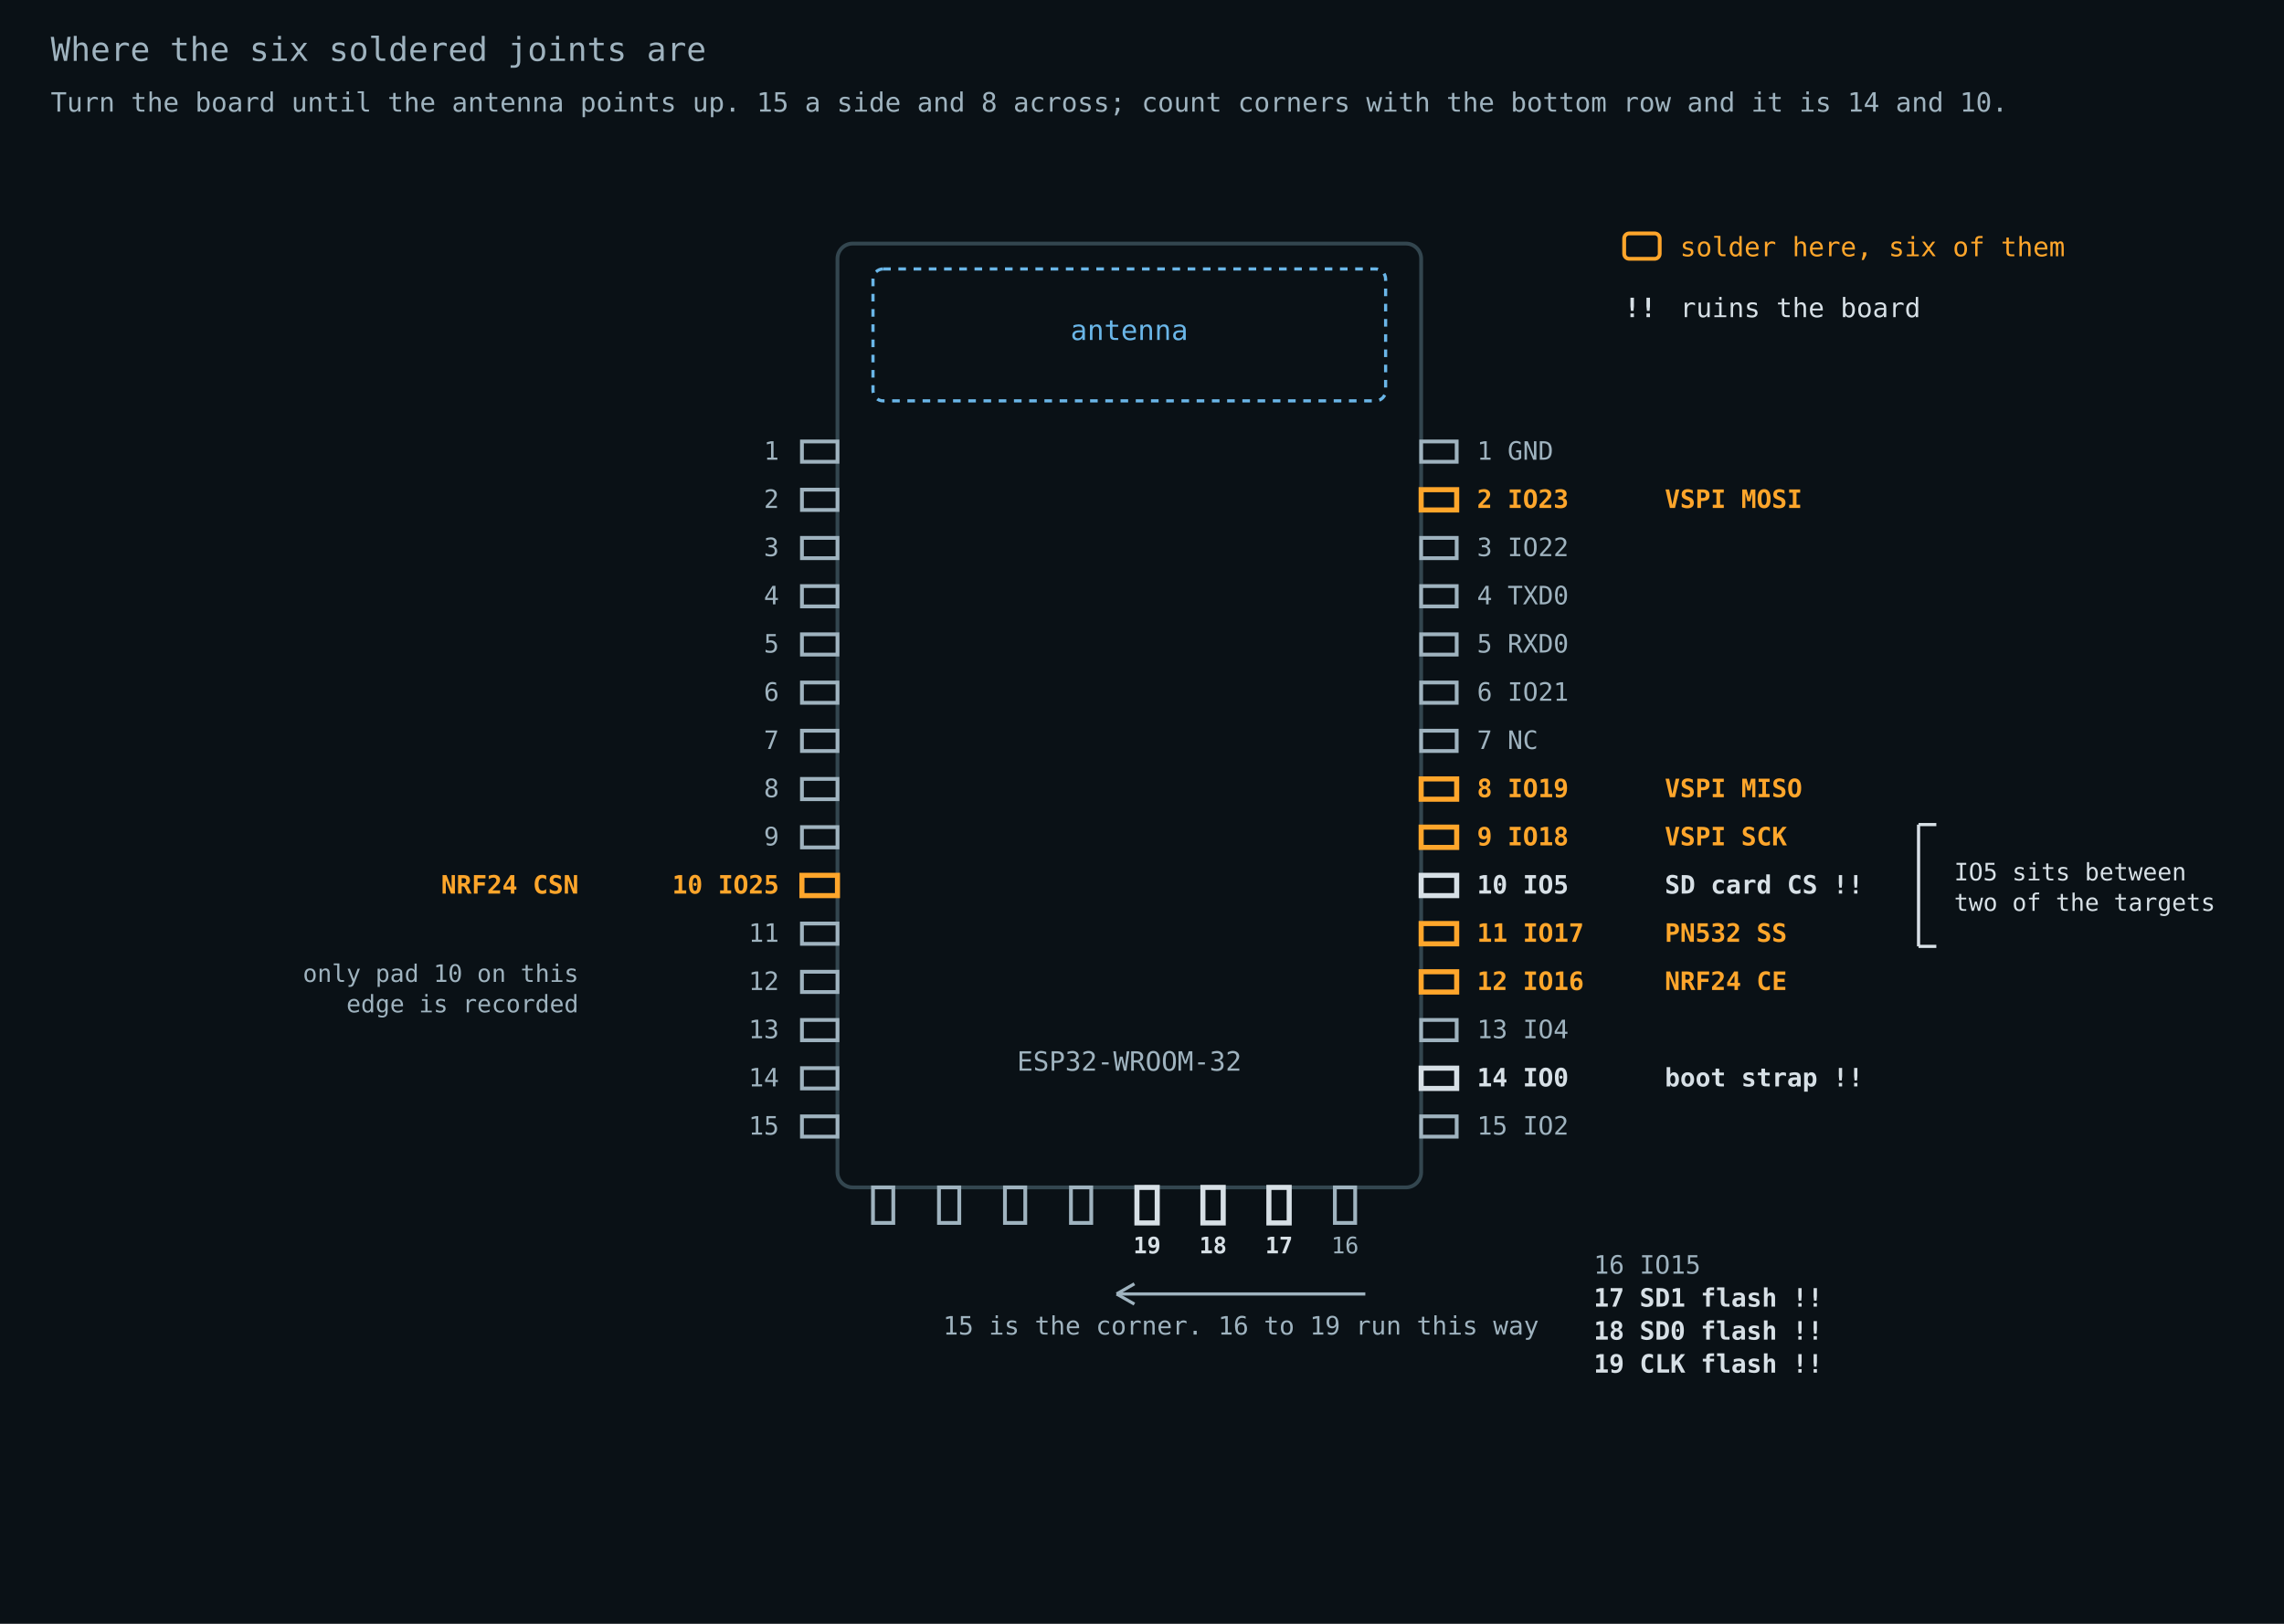
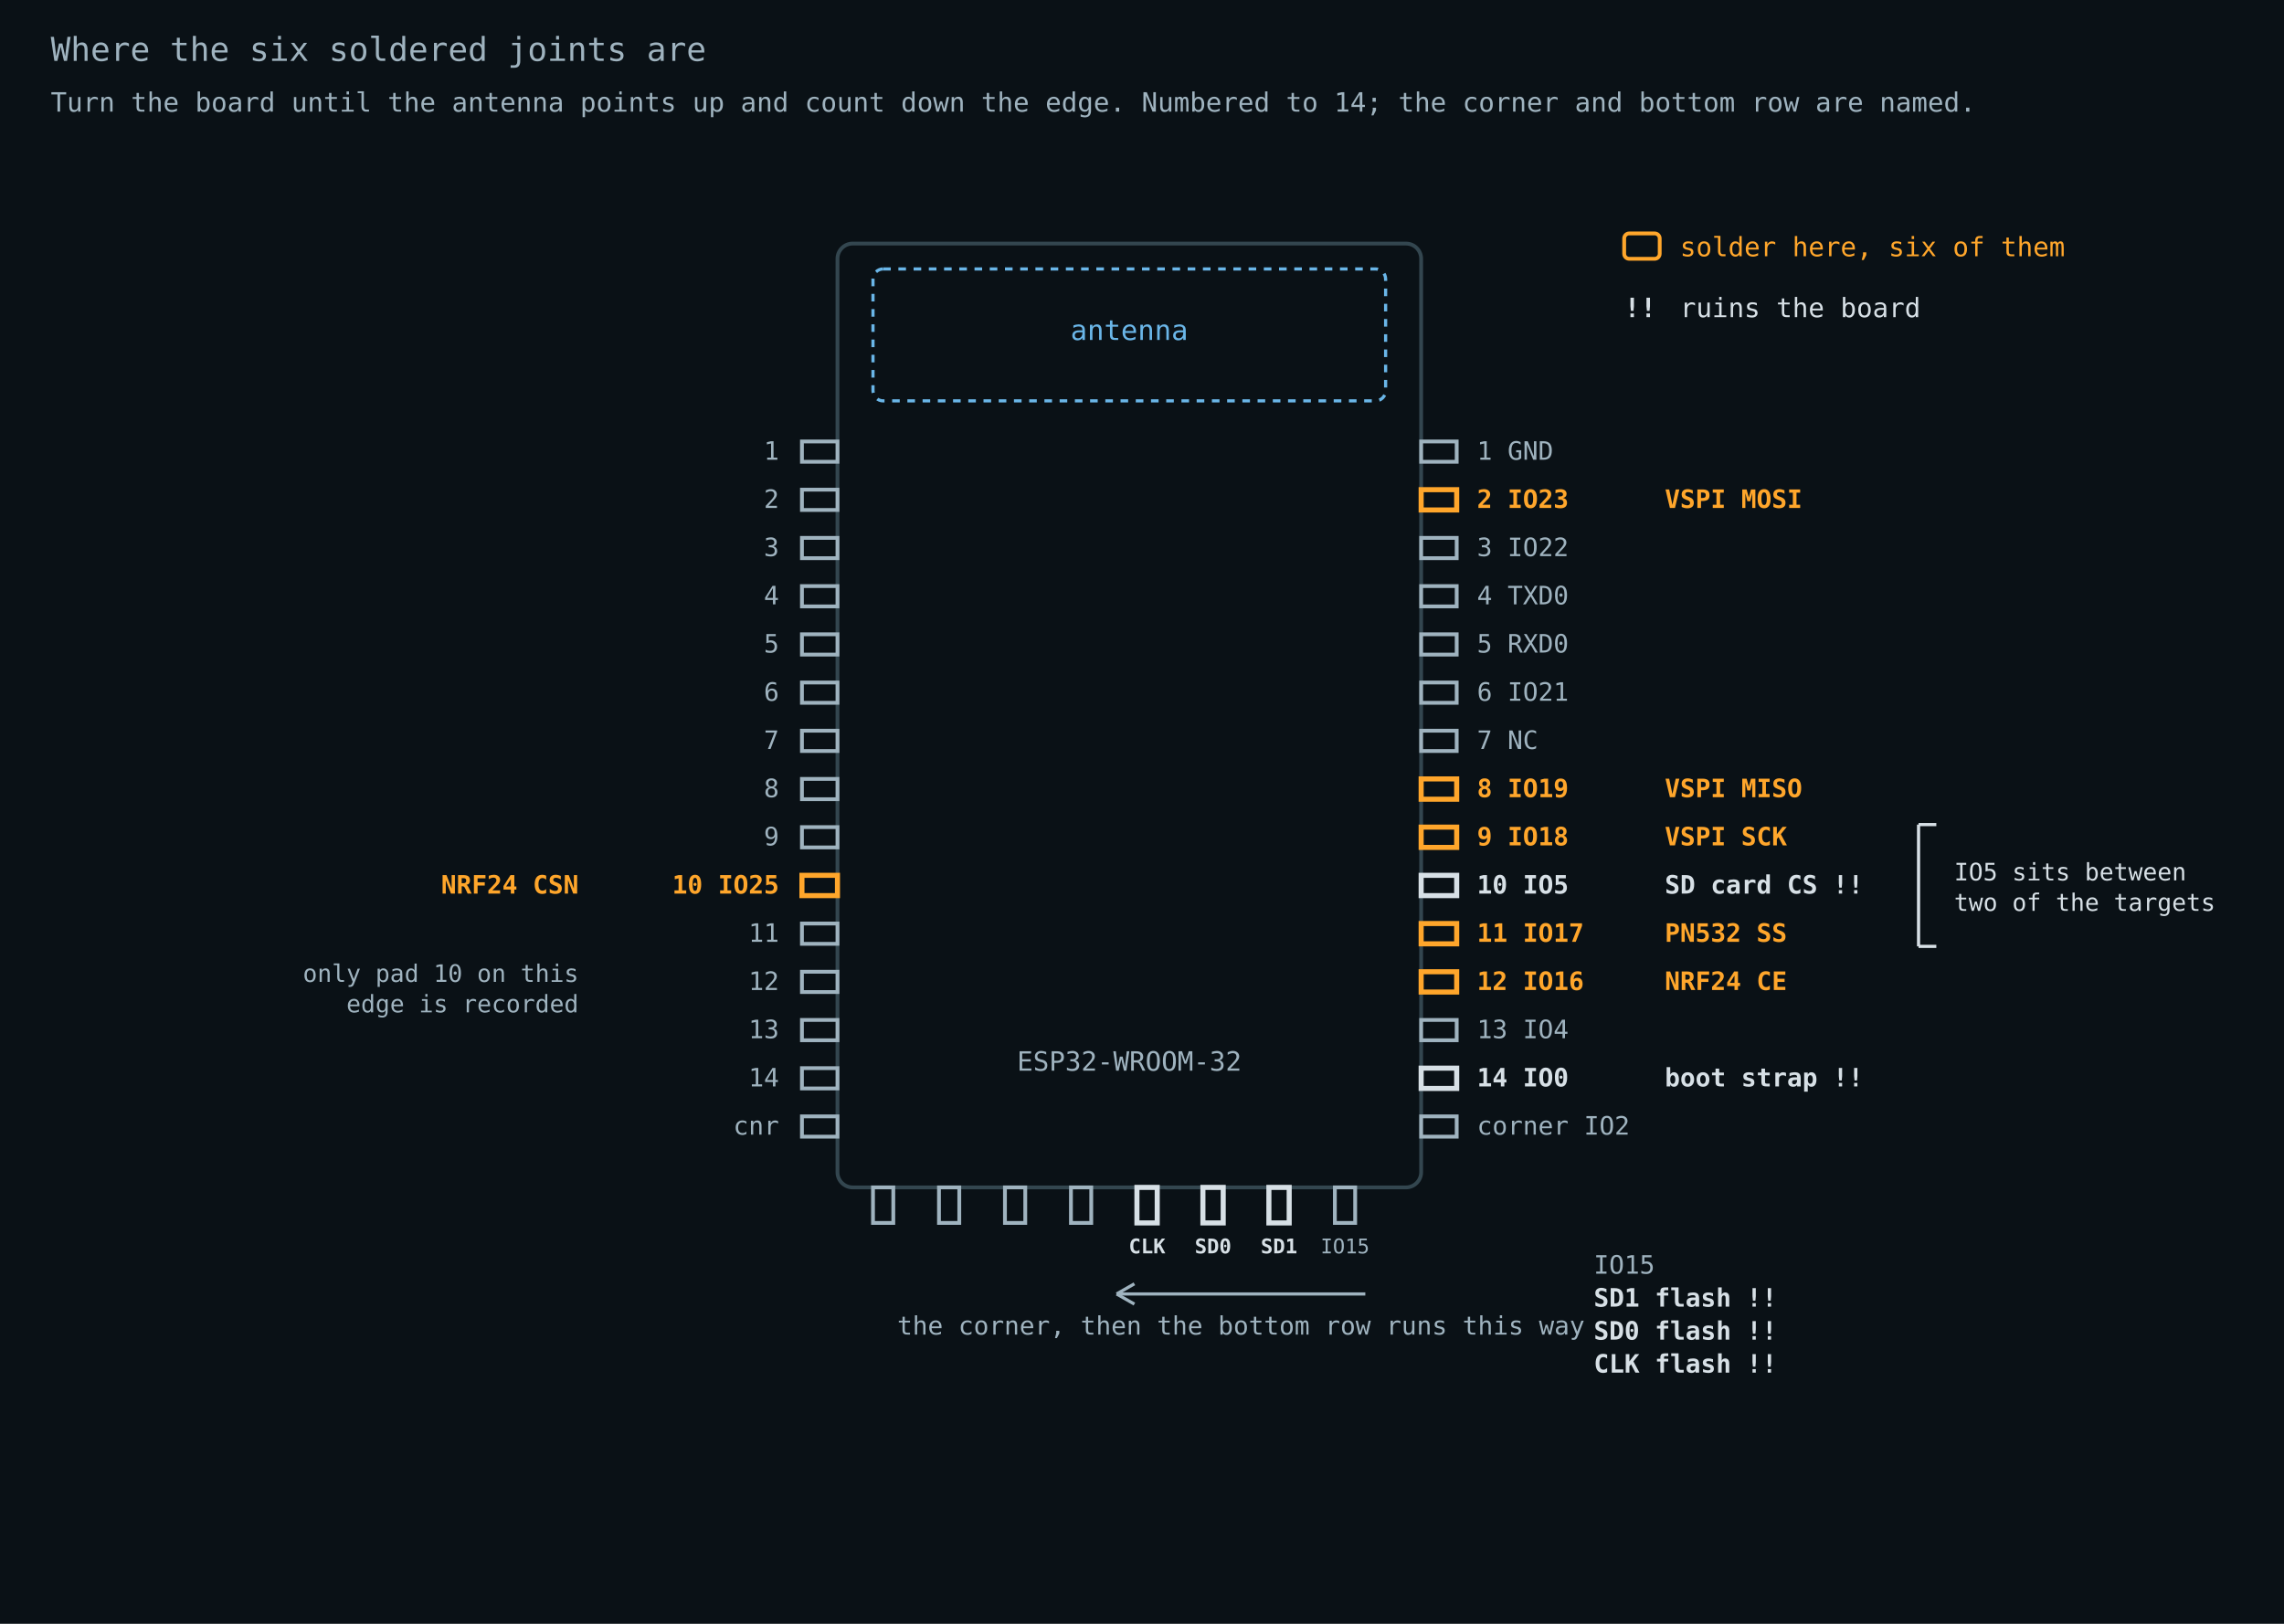
<svg viewBox="0 0 900 640" role="img" aria-labelledby="sold-t sold-d" font-family="JetBrains Mono, Consolas, monospace">
  <rect x="0" y="0" width="900" height="640" fill="var(--bg-card, #0a1116)" />
  <text x="20" y="24" fill="var(--text-dim, #9fb3bf)" font-size="13">Where the six soldered joints are</text>
-   <text x="20" y="44" fill="var(--text-dim, #9fb3bf)" font-size="10.5">Turn the board until the antenna points up. 15 a side and 8 across; count corners with the bottom row and it is 14 and 10.</text>
+   <text x="20" y="44" fill="var(--text-dim, #9fb3bf)" font-size="10.5">Turn the board until the antenna points up and count down the edge. Numbered to 14; the corner and bottom row are named.</text>
  <rect x="640" y="92" width="14" height="10" rx="2" fill="var(--bg-card, #0a1116)" stroke="var(--orange, #ffa62b)" stroke-width="1.5" />
  <text x="662" y="101" fill="var(--orange, #ffa62b)" font-size="10.5">solder here, six of them</text>
  <text x="640" y="125" fill="var(--text, #d7e0e6)" font-size="10.5" font-weight="bold">!!</text>
  <text x="662" y="125" fill="var(--text, #d7e0e6)" font-size="10.5">ruins the board</text>
  <rect x="330" y="96" width="230" height="372" rx="6" fill="var(--bg-card, #0a1116)" stroke="var(--border-hi, #33464f)" stroke-width="1.5" />
  <rect x="344" y="106" width="202" height="52" rx="4" fill="none" stroke="var(--blue, #6ab6e8)" stroke-width="1.25" stroke-dasharray="3 3" />
  <text x="445" y="134" fill="var(--blue, #6ab6e8)" font-size="11" text-anchor="middle">antenna</text>
  <text x="445" y="422" fill="var(--text-dim, #9fb3bf)" font-size="10.5" text-anchor="middle">ESP32-WROOM-32</text>
  <rect x="560" y="174.0" width="14" height="8" fill="var(--bg-card, #0a1116)" stroke="var(--text-dim, #9fb3bf)" stroke-width="1.5" />
  <text x="582" y="181.2" fill="var(--text-dim, #9fb3bf)" font-size="10"> 1  GND</text>
  <rect x="560" y="193.0" width="14" height="8" fill="var(--bg-card, #0a1116)" stroke="var(--orange, #ffa62b)" stroke-width="2" />
  <text x="582" y="200.2" fill="var(--orange, #ffa62b)" font-size="10" font-weight="bold"> 2  IO23</text>
  <text x="656" y="200.2" fill="var(--orange, #ffa62b)" font-size="10" font-weight="bold">VSPI MOSI</text>
  <rect x="560" y="212.0" width="14" height="8" fill="var(--bg-card, #0a1116)" stroke="var(--text-dim, #9fb3bf)" stroke-width="1.5" />
  <text x="582" y="219.2" fill="var(--text-dim, #9fb3bf)" font-size="10"> 3  IO22</text>
  <rect x="560" y="231.0" width="14" height="8" fill="var(--bg-card, #0a1116)" stroke="var(--text-dim, #9fb3bf)" stroke-width="1.5" />
  <text x="582" y="238.2" fill="var(--text-dim, #9fb3bf)" font-size="10"> 4  TXD0</text>
  <rect x="560" y="250.0" width="14" height="8" fill="var(--bg-card, #0a1116)" stroke="var(--text-dim, #9fb3bf)" stroke-width="1.5" />
  <text x="582" y="257.2" fill="var(--text-dim, #9fb3bf)" font-size="10"> 5  RXD0</text>
  <rect x="560" y="269.0" width="14" height="8" fill="var(--bg-card, #0a1116)" stroke="var(--text-dim, #9fb3bf)" stroke-width="1.5" />
  <text x="582" y="276.2" fill="var(--text-dim, #9fb3bf)" font-size="10"> 6  IO21</text>
  <rect x="560" y="288.0" width="14" height="8" fill="var(--bg-card, #0a1116)" stroke="var(--text-dim, #9fb3bf)" stroke-width="1.5" />
  <text x="582" y="295.2" fill="var(--text-dim, #9fb3bf)" font-size="10"> 7  NC</text>
  <rect x="560" y="307.0" width="14" height="8" fill="var(--bg-card, #0a1116)" stroke="var(--orange, #ffa62b)" stroke-width="2" />
  <text x="582" y="314.2" fill="var(--orange, #ffa62b)" font-size="10" font-weight="bold"> 8  IO19</text>
  <text x="656" y="314.2" fill="var(--orange, #ffa62b)" font-size="10" font-weight="bold">VSPI MISO</text>
  <rect x="560" y="326.0" width="14" height="8" fill="var(--bg-card, #0a1116)" stroke="var(--orange, #ffa62b)" stroke-width="2" />
  <text x="582" y="333.2" fill="var(--orange, #ffa62b)" font-size="10" font-weight="bold"> 9  IO18</text>
  <text x="656" y="333.2" fill="var(--orange, #ffa62b)" font-size="10" font-weight="bold">VSPI SCK</text>
  <rect x="560" y="345.0" width="14" height="8" fill="var(--bg-card, #0a1116)" stroke="var(--text, #d7e0e6)" stroke-width="2" />
  <text x="582" y="352.2" fill="var(--text, #d7e0e6)" font-size="10" font-weight="bold">10  IO5</text>
  <text x="656" y="352.2" fill="var(--text, #d7e0e6)" font-size="10" font-weight="bold">SD card CS  !!</text>
  <rect x="560" y="364.0" width="14" height="8" fill="var(--bg-card, #0a1116)" stroke="var(--orange, #ffa62b)" stroke-width="2" />
  <text x="582" y="371.2" fill="var(--orange, #ffa62b)" font-size="10" font-weight="bold">11  IO17</text>
  <text x="656" y="371.2" fill="var(--orange, #ffa62b)" font-size="10" font-weight="bold">PN532 SS</text>
  <rect x="560" y="383.0" width="14" height="8" fill="var(--bg-card, #0a1116)" stroke="var(--orange, #ffa62b)" stroke-width="2" />
  <text x="582" y="390.2" fill="var(--orange, #ffa62b)" font-size="10" font-weight="bold">12  IO16</text>
  <text x="656" y="390.2" fill="var(--orange, #ffa62b)" font-size="10" font-weight="bold">NRF24 CE</text>
  <rect x="560" y="402.0" width="14" height="8" fill="var(--bg-card, #0a1116)" stroke="var(--text-dim, #9fb3bf)" stroke-width="1.5" />
  <text x="582" y="409.2" fill="var(--text-dim, #9fb3bf)" font-size="10">13  IO4</text>
  <rect x="560" y="421.0" width="14" height="8" fill="var(--bg-card, #0a1116)" stroke="var(--text, #d7e0e6)" stroke-width="2" />
  <text x="582" y="428.2" fill="var(--text, #d7e0e6)" font-size="10" font-weight="bold">14  IO0</text>
  <text x="656" y="428.2" fill="var(--text, #d7e0e6)" font-size="10" font-weight="bold">boot strap  !!</text>
  <rect x="560" y="440.0" width="14" height="8" fill="var(--bg-card, #0a1116)" stroke="var(--text-dim, #9fb3bf)" stroke-width="1.5" />
-   <text x="582" y="447.2" fill="var(--text-dim, #9fb3bf)" font-size="10">15  IO2</text>
+   <text x="582" y="447.2" fill="var(--text-dim, #9fb3bf)" font-size="10">corner  IO2</text>
  <rect x="316" y="174.0" width="14" height="8" fill="var(--bg-card, #0a1116)" stroke="var(--text-dim, #9fb3bf)" stroke-width="1.5" />
  <text x="307" y="181.2" fill="var(--text-dim, #9fb3bf)" font-size="10" text-anchor="end"> 1</text>
  <rect x="316" y="193.0" width="14" height="8" fill="var(--bg-card, #0a1116)" stroke="var(--text-dim, #9fb3bf)" stroke-width="1.5" />
  <text x="307" y="200.2" fill="var(--text-dim, #9fb3bf)" font-size="10" text-anchor="end"> 2</text>
  <rect x="316" y="212.0" width="14" height="8" fill="var(--bg-card, #0a1116)" stroke="var(--text-dim, #9fb3bf)" stroke-width="1.5" />
  <text x="307" y="219.2" fill="var(--text-dim, #9fb3bf)" font-size="10" text-anchor="end"> 3</text>
  <rect x="316" y="231.0" width="14" height="8" fill="var(--bg-card, #0a1116)" stroke="var(--text-dim, #9fb3bf)" stroke-width="1.5" />
  <text x="307" y="238.2" fill="var(--text-dim, #9fb3bf)" font-size="10" text-anchor="end"> 4</text>
  <rect x="316" y="250.0" width="14" height="8" fill="var(--bg-card, #0a1116)" stroke="var(--text-dim, #9fb3bf)" stroke-width="1.5" />
  <text x="307" y="257.2" fill="var(--text-dim, #9fb3bf)" font-size="10" text-anchor="end"> 5</text>
  <rect x="316" y="269.0" width="14" height="8" fill="var(--bg-card, #0a1116)" stroke="var(--text-dim, #9fb3bf)" stroke-width="1.5" />
  <text x="307" y="276.2" fill="var(--text-dim, #9fb3bf)" font-size="10" text-anchor="end"> 6</text>
  <rect x="316" y="288.0" width="14" height="8" fill="var(--bg-card, #0a1116)" stroke="var(--text-dim, #9fb3bf)" stroke-width="1.5" />
  <text x="307" y="295.2" fill="var(--text-dim, #9fb3bf)" font-size="10" text-anchor="end"> 7</text>
  <rect x="316" y="307.0" width="14" height="8" fill="var(--bg-card, #0a1116)" stroke="var(--text-dim, #9fb3bf)" stroke-width="1.5" />
  <text x="307" y="314.2" fill="var(--text-dim, #9fb3bf)" font-size="10" text-anchor="end"> 8</text>
  <rect x="316" y="326.0" width="14" height="8" fill="var(--bg-card, #0a1116)" stroke="var(--text-dim, #9fb3bf)" stroke-width="1.5" />
  <text x="307" y="333.2" fill="var(--text-dim, #9fb3bf)" font-size="10" text-anchor="end"> 9</text>
  <rect x="316" y="345.0" width="14" height="8" fill="var(--bg-card, #0a1116)" stroke="var(--orange, #ffa62b)" stroke-width="2" />
  <text x="307" y="352.2" fill="var(--orange, #ffa62b)" font-size="10" font-weight="bold" text-anchor="end">10  IO25</text>
  <text x="228" y="352.2" fill="var(--orange, #ffa62b)" font-size="10" font-weight="bold" text-anchor="end">NRF24 CSN</text>
  <rect x="316" y="364.0" width="14" height="8" fill="var(--bg-card, #0a1116)" stroke="var(--text-dim, #9fb3bf)" stroke-width="1.5" />
  <text x="307" y="371.2" fill="var(--text-dim, #9fb3bf)" font-size="10" text-anchor="end">11</text>
  <rect x="316" y="383.0" width="14" height="8" fill="var(--bg-card, #0a1116)" stroke="var(--text-dim, #9fb3bf)" stroke-width="1.5" />
  <text x="307" y="390.2" fill="var(--text-dim, #9fb3bf)" font-size="10" text-anchor="end">12</text>
  <rect x="316" y="402.0" width="14" height="8" fill="var(--bg-card, #0a1116)" stroke="var(--text-dim, #9fb3bf)" stroke-width="1.5" />
  <text x="307" y="409.2" fill="var(--text-dim, #9fb3bf)" font-size="10" text-anchor="end">13</text>
  <rect x="316" y="421.0" width="14" height="8" fill="var(--bg-card, #0a1116)" stroke="var(--text-dim, #9fb3bf)" stroke-width="1.5" />
  <text x="307" y="428.2" fill="var(--text-dim, #9fb3bf)" font-size="10" text-anchor="end">14</text>
  <rect x="316" y="440.0" width="14" height="8" fill="var(--bg-card, #0a1116)" stroke="var(--text-dim, #9fb3bf)" stroke-width="1.5" />
-   <text x="307" y="447.2" fill="var(--text-dim, #9fb3bf)" font-size="10" text-anchor="end">15</text>
+   <text x="307" y="447.2" fill="var(--text-dim, #9fb3bf)" font-size="10" text-anchor="end">cnr</text>
  <rect x="344.0" y="468" width="8" height="14" fill="var(--bg-card, #0a1116)" stroke="var(--text-dim, #9fb3bf)" stroke-width="1.5" />
  <rect x="370.0" y="468" width="8" height="14" fill="var(--bg-card, #0a1116)" stroke="var(--text-dim, #9fb3bf)" stroke-width="1.5" />
  <rect x="396.0" y="468" width="8" height="14" fill="var(--bg-card, #0a1116)" stroke="var(--text-dim, #9fb3bf)" stroke-width="1.5" />
  <rect x="422.0" y="468" width="8" height="14" fill="var(--bg-card, #0a1116)" stroke="var(--text-dim, #9fb3bf)" stroke-width="1.5" />
  <rect x="448.0" y="468" width="8" height="14" fill="var(--bg-card, #0a1116)" stroke="var(--text, #d7e0e6)" stroke-width="2" />
  <rect x="474.0" y="468" width="8" height="14" fill="var(--bg-card, #0a1116)" stroke="var(--text, #d7e0e6)" stroke-width="2" />
  <rect x="500.0" y="468" width="8" height="14" fill="var(--bg-card, #0a1116)" stroke="var(--text, #d7e0e6)" stroke-width="2" />
  <rect x="526.0" y="468" width="8" height="14" fill="var(--bg-card, #0a1116)" stroke="var(--text-dim, #9fb3bf)" stroke-width="1.5" />
-   <text x="530.0" y="494" fill="var(--text-dim, #9fb3bf)" font-size="9" text-anchor="middle">16</text>
-   <text x="504.0" y="494" fill="var(--text, #d7e0e6)" font-size="9" text-anchor="middle" font-weight="bold">17</text>
-   <text x="478.0" y="494" fill="var(--text, #d7e0e6)" font-size="9" text-anchor="middle" font-weight="bold">18</text>
-   <text x="452.0" y="494" fill="var(--text, #d7e0e6)" font-size="9" text-anchor="middle" font-weight="bold">19</text>
+   <text x="530.0" y="494" fill="var(--text-dim, #9fb3bf)" font-size="8" text-anchor="middle">IO15</text>
+   <text x="504.0" y="494" fill="var(--text, #d7e0e6)" font-size="8" text-anchor="middle" font-weight="bold">SD1</text>
+   <text x="478.0" y="494" fill="var(--text, #d7e0e6)" font-size="8" text-anchor="middle" font-weight="bold">SD0</text>
+   <text x="452.0" y="494" fill="var(--text, #d7e0e6)" font-size="8" text-anchor="middle" font-weight="bold">CLK</text>
  <line x1="538.0" y1="510" x2="440.0" y2="510" stroke="var(--text-dim, #9fb3bf)" stroke-width="1.25" />
  <line x1="440.0" y1="510" x2="447.0" y2="506" stroke="var(--text-dim, #9fb3bf)" stroke-width="1.25" />
  <line x1="440.0" y1="510" x2="447.0" y2="514" stroke="var(--text-dim, #9fb3bf)" stroke-width="1.25" />
-   <text x="489.0" y="526" fill="var(--text-dim, #9fb3bf)" font-size="10" text-anchor="middle">15 is the corner. 16 to 19 run this way</text>
-   <text x="628" y="502" fill="var(--text-dim, #9fb3bf)" font-size="10">16  IO15  </text>
-   <text x="628" y="515" fill="var(--text, #d7e0e6)" font-size="10" font-weight="bold">17  SD1   flash  !!</text>
-   <text x="628" y="528" fill="var(--text, #d7e0e6)" font-size="10" font-weight="bold">18  SD0   flash  !!</text>
-   <text x="628" y="541" fill="var(--text, #d7e0e6)" font-size="10" font-weight="bold">19  CLK   flash  !!</text>
+   <text x="489.0" y="526" fill="var(--text-dim, #9fb3bf)" font-size="10" text-anchor="middle">the corner, then the bottom row runs this way</text>
+   <text x="628" y="502" fill="var(--text-dim, #9fb3bf)" font-size="10">IO15</text>
+   <text x="628" y="515" fill="var(--text, #d7e0e6)" font-size="10" font-weight="bold">SD1   flash  !!</text>
+   <text x="628" y="528" fill="var(--text, #d7e0e6)" font-size="10" font-weight="bold">SD0   flash  !!</text>
+   <text x="628" y="541" fill="var(--text, #d7e0e6)" font-size="10" font-weight="bold">CLK   flash  !!</text>
  <text x="228" y="387.0" fill="var(--text-dim, #9fb3bf)" font-size="9.5" text-anchor="end">only pad 10 on this</text>
  <text x="228" y="399.0" fill="var(--text-dim, #9fb3bf)" font-size="9.5" text-anchor="end">edge is recorded</text>
  <line x1="756.0" y1="325.0" x2="756.0" y2="373.0" stroke="var(--text, #d7e0e6)" stroke-width="1.25" />
  <line x1="756.0" y1="325.0" x2="763.0" y2="325.0" stroke="var(--text, #d7e0e6)" stroke-width="1.25" />
  <line x1="756.0" y1="373.0" x2="763.0" y2="373.0" stroke="var(--text, #d7e0e6)" stroke-width="1.25" />
  <text x="770" y="347.0" fill="var(--text, #d7e0e6)" font-size="9.5">IO5 sits between</text>
  <text x="770" y="359.0" fill="var(--text, #d7e0e6)" font-size="9.5">two of the targets</text>
</svg>
